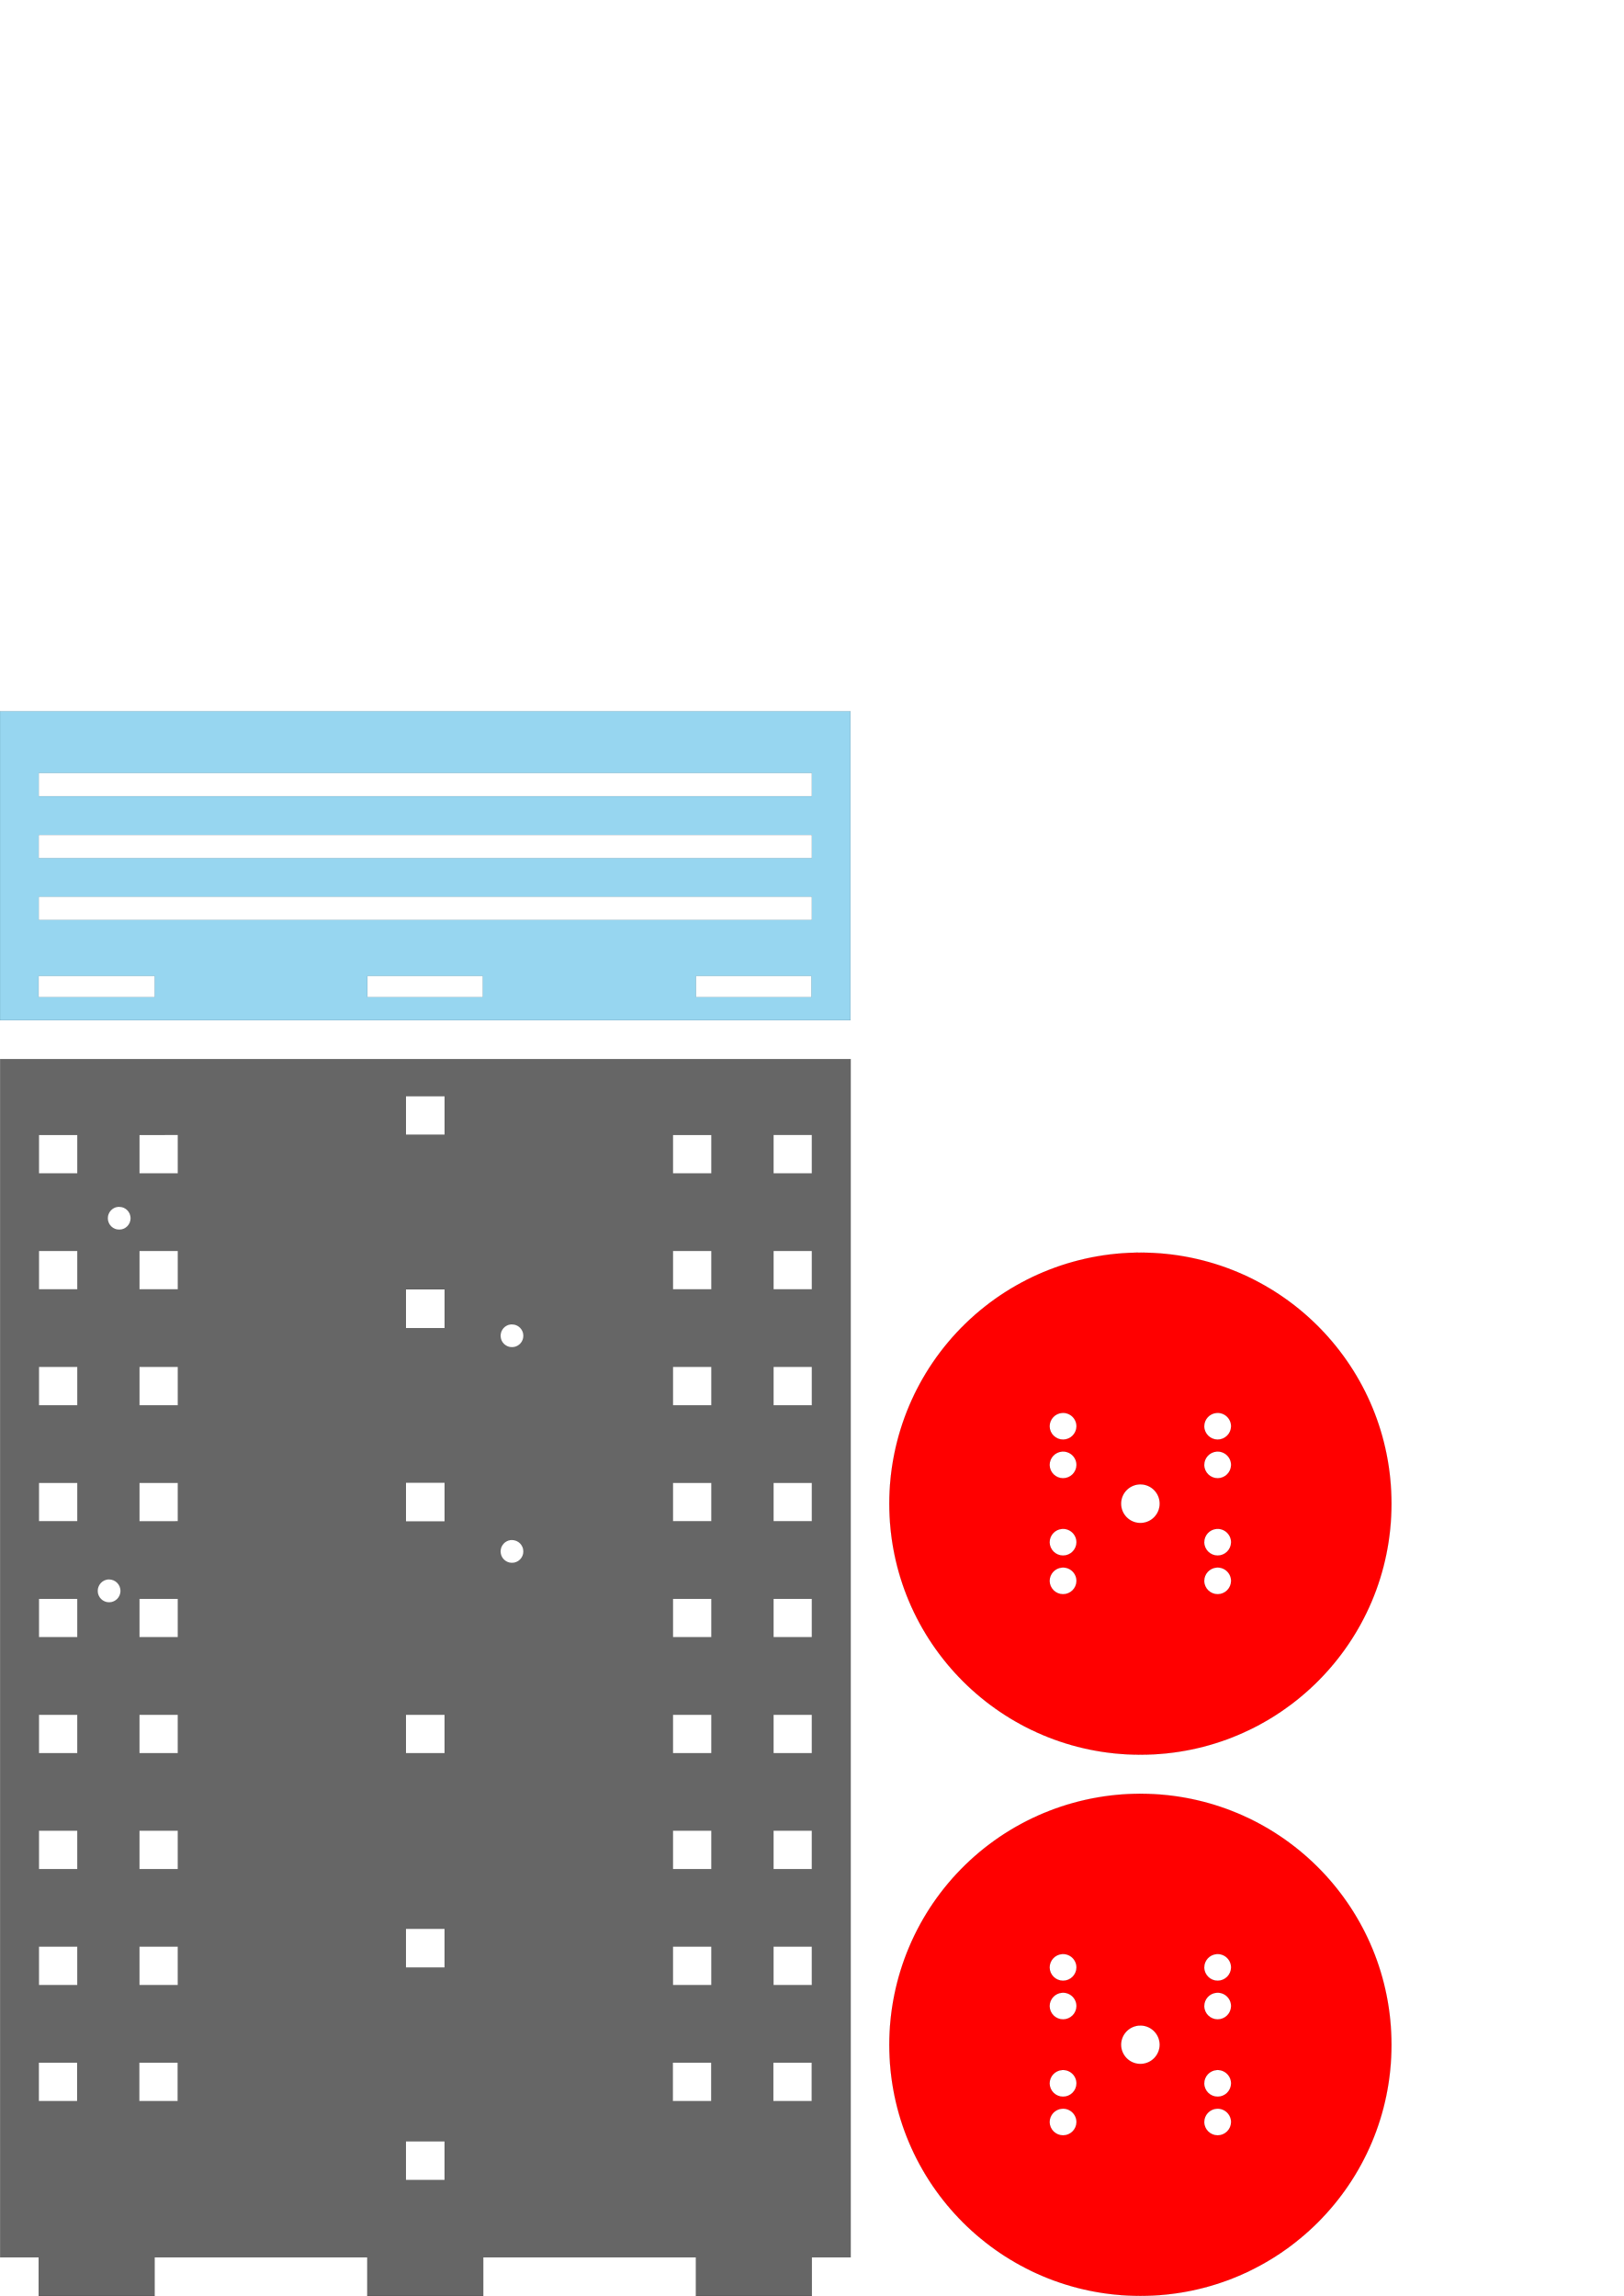
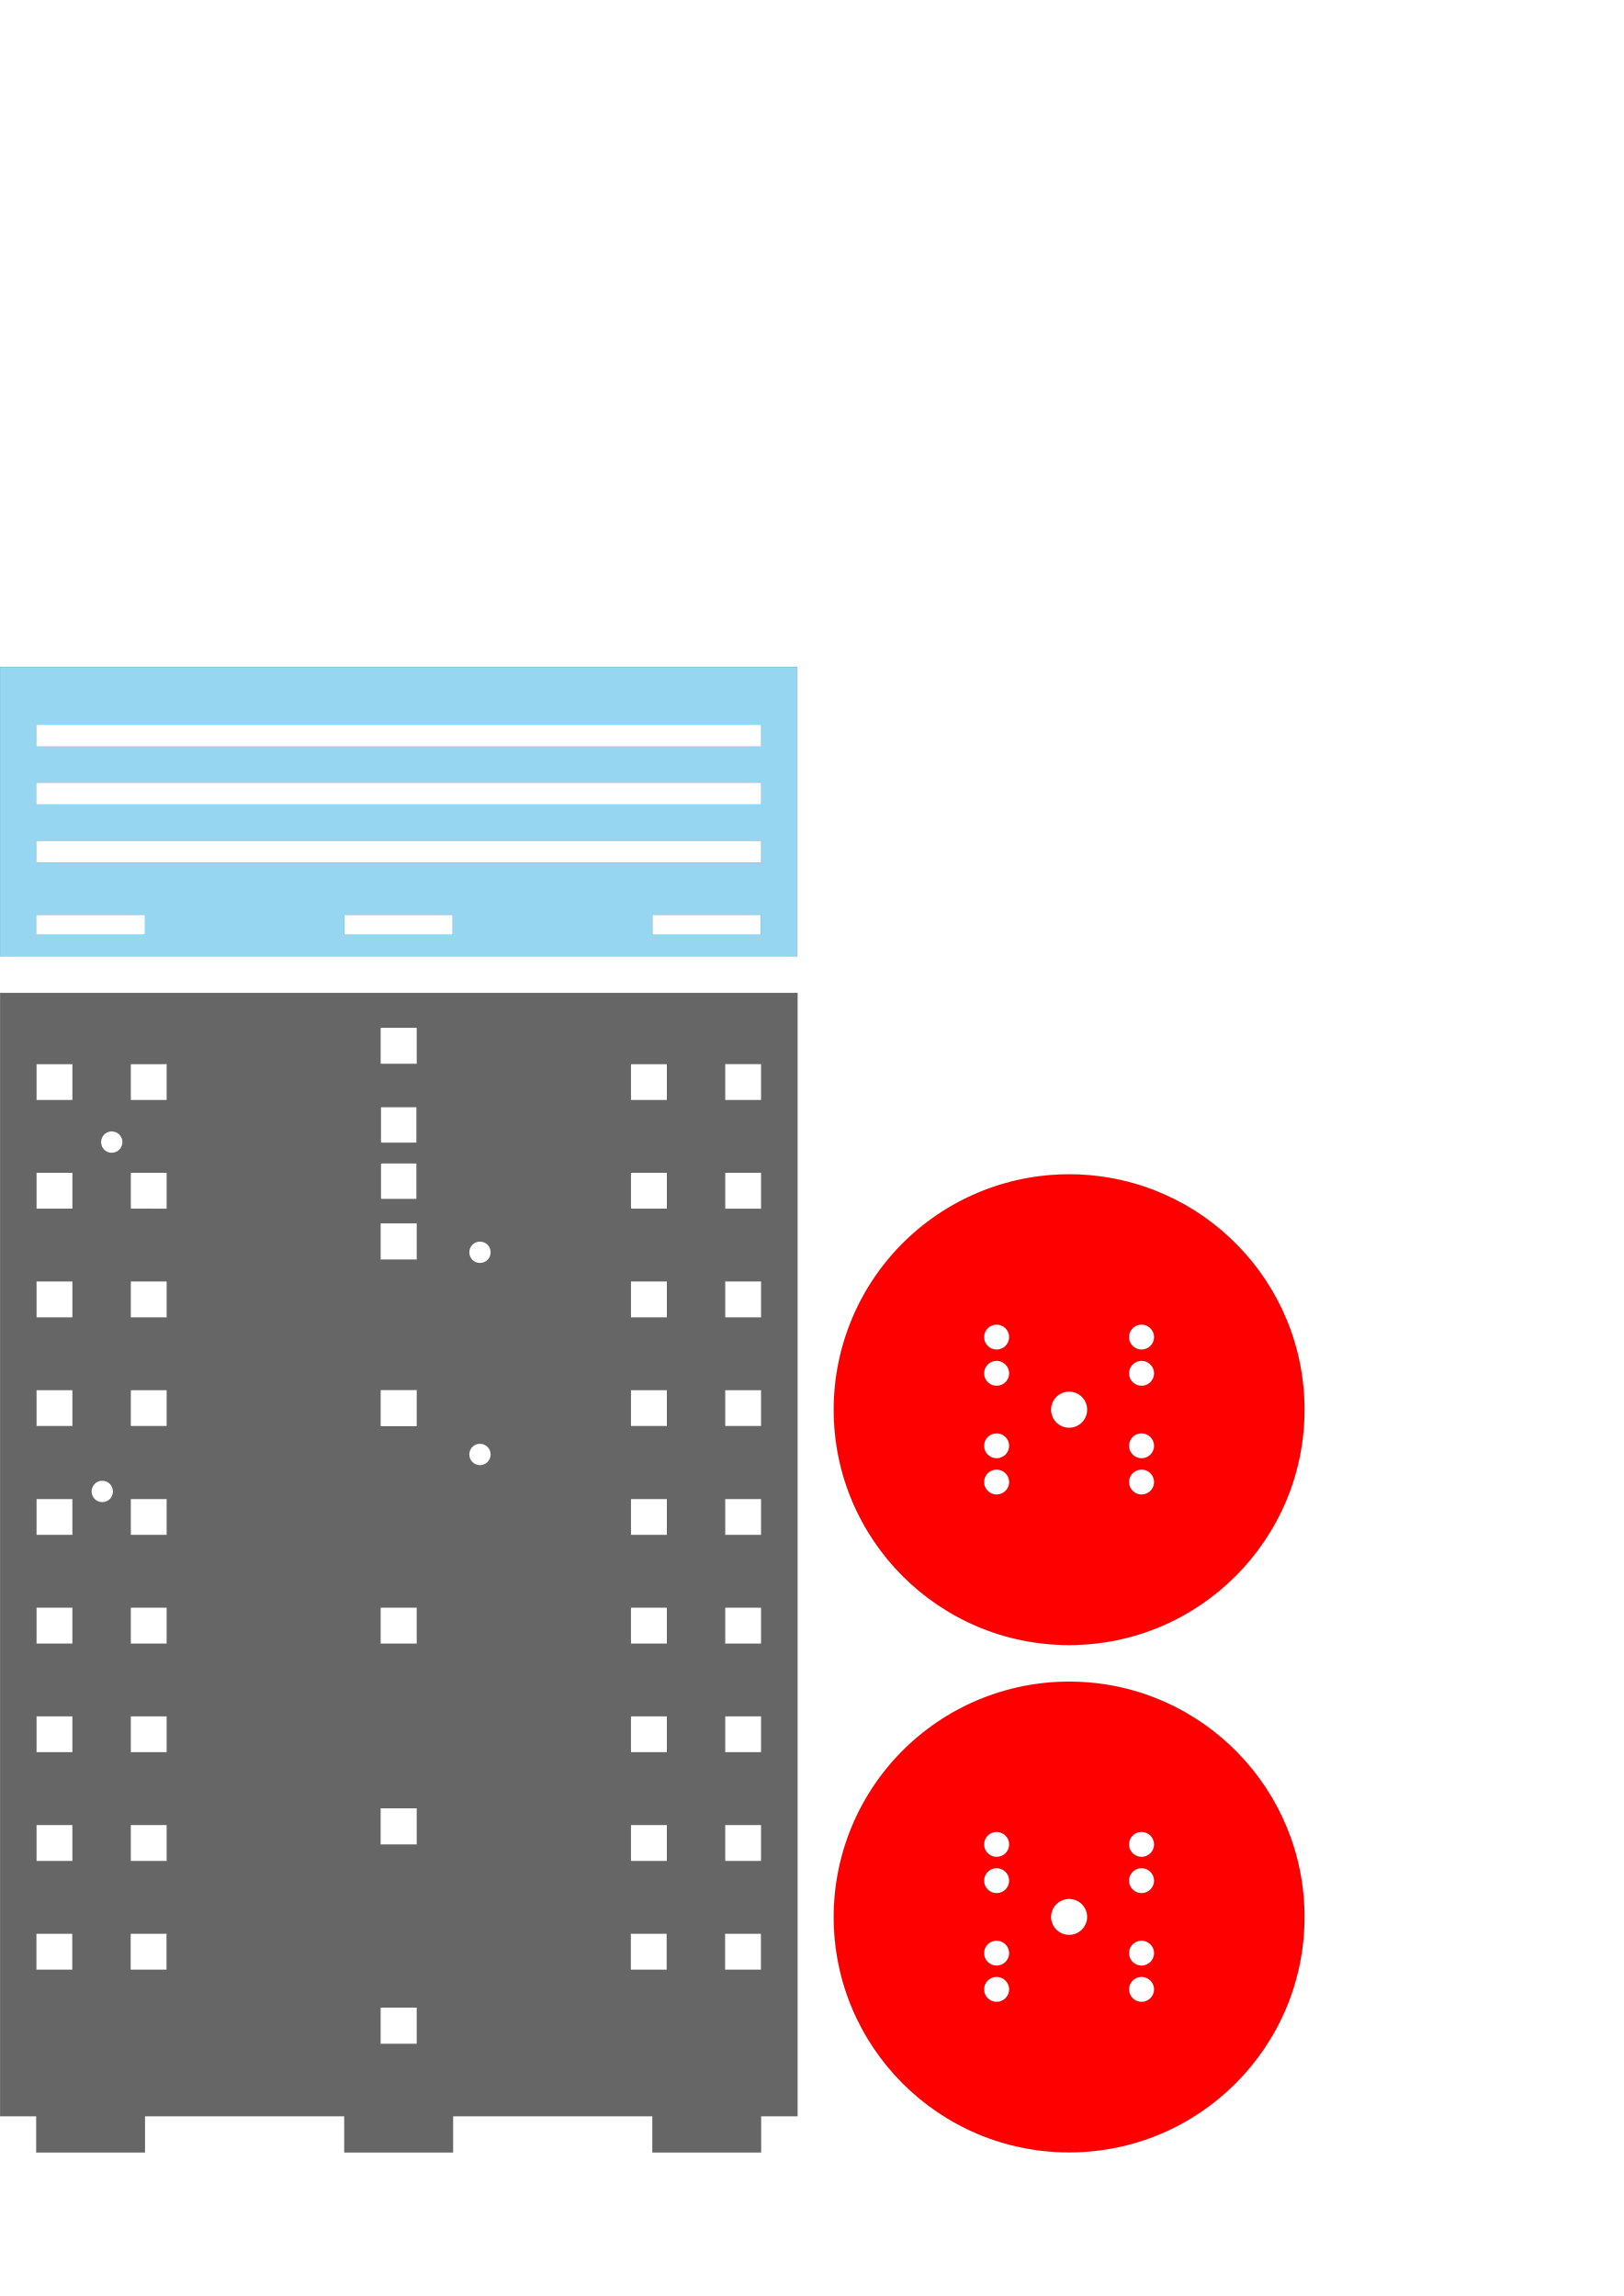
- <svg xmlns="http://www.w3.org/2000/svg" version="1.1" id="svg2" height="1052.362" width="744.094">
+ <svg xmlns="http://www.w3.org/2000/svg" version="1.1" id="svg2" height="297mm" width="210mm">
  <defs id="defs4" />
  <g style="display:inline" transform="translate(53.14961,-51.39945)" id="layer1">
-     <path style="fill:#666666;fill-opacity:1;stroke:#000000;stroke-width:0.035;stroke-miterlimit:4;stroke-opacity:1;stroke-dasharray:none" d="m 0.062,485.433 0,549.213 17.654,0 0,17.717 53.15,0 0,-17.717 97.441,0 0,17.717 53.15,0 0,-17.717 97.441,0 0,17.717 53.15,0 0,-17.717 17.797,0 0,-549.213 z m 185.969,17.004 17.719,0 0,17.656 -17.719,0 z m -168.188,17.781 17.594,0 0,17.594 -17.594,0 z m 46.062,0 17.594,-10e-4 0,17.596 -17.594,-9.4e-4 z m 244.5,0 17.594,0 0,17.594 -17.594,0 z m 46.062,-10e-4 17.594,0 0,17.596 -17.594,0 z M 54.094,553.125 c 0.177,-0.018 0.35,0 0.531,0 2.901,0 5.25,2.349 5.25,5.25 0,2.901 -2.349,5.25 -5.25,5.25 -2.901,0 -5.25,-2.349 -5.25,-5.25 0,-2.72 2.07,-4.981 4.719,-5.25 z m -36.25,20.219 17.594,0 0,17.594 -17.594,0 z m 46.062,0 17.594,0 0,17.595 -17.594,-0.001 z m 244.5,-10e-4 17.594,10e-4 0,17.594 -17.594,0 z m 46.062,-2.5e-4 17.594,0 0,17.596 -17.594,0 z M 186.031,591 l 17.719,0 0,17.719 -17.719,0 z m 48.062,16 c 0.177,-0.018 0.35,0 0.531,0 2.901,0 5.25,2.349 5.25,5.25 0,2.901 -2.349,5.25 -5.25,5.25 -2.901,0 -5.25,-2.349 -5.25,-5.25 0,-2.72 2.07,-4.981 4.719,-5.25 z m -216.25,19.5 17.594,0 0,17.594 -17.594,0 z m 46.062,0 17.594,-8.1e-4 0,17.596 -17.594,-10e-4 z m 244.5,0 17.594,0 0,17.594 -17.594,0 z m 46.062,-8.1e-4 17.594,0 0,17.596 -17.594,0 z m -168.438,53.095 17.719,0 0,17.719 -17.719,0 z m -168.188,0.062 17.594,0 0,17.594 -17.594,0 z m 46.062,0 17.594,-3.7e-4 0,17.594 -17.594,-0.002 z m 244.5,-3.7e-4 17.594,0 0,17.594 -17.594,0 z m 46.062,0 17.594,0 0,17.593 -17.594,0 z m -120.375,26.188 c 0.177,-0.018 0.35,0 0.531,0 2.901,0 5.25,2.349 5.25,5.25 0,2.901 -2.349,5.25 -5.25,5.25 -2.901,0 -5.25,-2.349 -5.25,-5.25 0,-2.72 2.07,-4.981 4.719,-5.25 z m -184.625,18.062 c 0.177,-0.018 0.35,0 0.531,0 2.901,0 5.25,2.38 5.25,5.281 0,2.901 -2.349,5.25 -5.25,5.25 -2.901,0 -5.25,-2.349 -5.25,-5.25 0,-2.72 2.07,-5.009 4.719,-5.281 z m -31.625,8.906 17.594,0 0,17.594 -17.594,0 z m 46.062,0 17.594,0 0,17.593 -17.594,0.001 z m 244.5,8e-5 17.594,-8e-5 0,17.593 -17.594,0 z m 46.062,0 17.594,0 0,17.593 -17.594,0 z m -168.438,53.157 17.719,0 0,17.593 -17.719,0 z m -168.188,-5.2e-4 17.594,0 0,17.594 -17.594,0 z m 46.062,0 17.594,5.2e-4 0,17.593 -17.594,0 z m 244.5,5.2e-4 17.594,0 0,17.593 -17.594,0 z m 46.062,0 17.594,0 0,17.593 -17.594,0 z m -336.625,53.124 17.594,0 0,17.594 -17.594,0 z m 46.062,0 17.594,0 0,17.594 -17.594,0 z m 244.5,0 17.594,3.2e-4 0,17.593 -17.594,0 z m 46.062,3.2e-4 17.594,0 0,17.593 -17.594,0 z m -168.438,44.961 17.719,0 0,17.717 -17.719,0 z m -168.188,8.195 17.594,0 0,17.594 -17.594,0 z m 46.062,0 17.594,0 0,17.594 -17.594,0 z m 244.5,0 17.594,0 0,17.594 -17.594,0 z m 46.062,0 17.594,0 0,17.594 -17.594,0 z m -168.438,89.246 17.719,0 0,17.717 -17.719,0 z m -168.25,-36.09 17.594,0 0,17.594 -17.594,0 z m 46.062,0 17.594,0 0,17.594 -17.594,0 z m 244.5,0 17.594,0 0,17.594 -17.594,0 z m 46.062,0 17.594,0 0,17.594 -17.594,0 z" id="rect2992-7-6" transform="translate(-53.14961,51.39945)" />
+     <path style="fill:#666666;fill-opacity:1;stroke:#000000;stroke-width:0.035;stroke-miterlimit:4;stroke-dasharray:none;stroke-opacity:1" d="m 0.062,485.434 0,549.213 17.654,0 0,17.715 53.148,0 0,-17.715 97.441,0 0,17.715 53.15,0 0,-17.715 97.441,0 0,17.715 53.148,0 0,-17.715 17.797,0 0,-549.213 z m 185.969,17.004 17.719,0 0,17.656 -17.719,0 z M 81.5,520.217 l 0,17.598 -17.594,-0.002 0,-17.594 z m 272.969,0 17.594,0 0,17.598 -17.594,0 z m -336.625,0.002 17.594,0 0,17.594 -17.594,0 z m 290.562,0 17.594,0 0,17.594 -17.594,0 z m -122.199,21.078 17.363,0 0,17.363 -17.363,0 z M 54.094,553.125 c 0.177,-0.018 0.35,0 0.531,0 2.901,0 5.25,2.349 5.25,5.25 0,2.901 -2.349,5.25 -5.25,5.25 -2.901,0 -5.25,-2.349 -5.25,-5.25 0,-2.72 2.07,-4.981 4.719,-5.25 z m 132.113,15.672 17.363,0 0,17.361 -17.363,0 z m 122.199,4.545 17.594,0.002 0,17.594 -17.594,0 z m 46.062,0 17.594,0 0,17.598 -17.594,0 z m -336.625,0.002 17.594,0 0,17.594 -17.594,0 z m 46.062,0 17.594,0 0,17.596 -17.594,-0.002 z m 122.125,24.744 17.719,0 0,17.719 -17.719,0 z M 234.094,607 c 0.177,-0.018 0.35,0 0.531,0 2.901,0 5.25,2.349 5.25,5.25 0,2.901 -2.349,5.25 -5.25,5.25 -2.901,0 -5.25,-2.349 -5.25,-5.25 0,-2.72 2.07,-4.981 4.719,-5.25 z m -216.25,19.5 17.594,0 0,17.594 -17.594,0 z m 46.062,0 17.594,0 0,17.596 -17.594,-0.002 z m 244.5,0 17.594,0 0,17.594 -17.594,0 z m 46.062,0 17.594,0 0,17.596 -17.594,0 z m -168.438,53.094 17.719,0 0,17.719 -17.719,0 z m -168.188,0.062 17.594,0 0,17.594 -17.594,0 z m 46.062,0 17.594,0 0,17.594 -17.594,-0.002 z m 244.5,0 17.594,0 0,17.594 -17.594,0 z m 46.062,0 17.594,0 0,17.592 -17.594,0 z m -120.375,26.188 c 0.177,-0.018 0.35,0 0.531,0 2.901,0 5.25,2.349 5.25,5.25 0,2.901 -2.349,5.25 -5.25,5.25 -2.901,0 -5.25,-2.349 -5.25,-5.25 0,-2.72 2.07,-4.981 4.719,-5.25 z m -184.625,18.062 c 0.177,-0.018 0.35,0 0.531,0 2.901,0 5.25,2.38 5.25,5.281 0,2.901 -2.349,5.25 -5.25,5.25 -2.901,0 -5.25,-2.349 -5.25,-5.25 0,-2.72 2.07,-5.009 4.719,-5.281 z m -31.625,8.906 17.594,0 0,17.594 -17.594,0 z m 46.062,0 17.594,0 0,17.592 -17.594,0.002 z m 244.5,0 17.594,0 0,17.592 -17.594,0 z m 46.062,0 17.594,0 0,17.592 -17.594,0 z m -336.625,53.156 17.594,0 0,17.594 -17.594,0 z m 46.062,0 17.594,0 0,17.594 -17.594,0 z m 122.125,0 17.719,0 0,17.594 -17.719,0 z m 122.375,0 17.594,0 0,17.594 -17.594,0 z m 46.062,0 17.594,0 0,17.594 -17.594,0 z m -336.625,53.125 17.594,0 0,17.594 -17.594,0 z m 46.062,0 17.594,0 0,17.594 -17.594,0 z m 244.5,0 17.594,0 0,17.594 -17.594,0 z m 46.062,0 17.594,0 0,17.594 -17.594,0 z m -168.438,44.961 17.719,0 0,17.717 -17.719,0 z m -168.188,8.195 17.594,0 0,17.594 -17.594,0 z m 46.062,0 17.594,0 0,17.594 -17.594,0 z m 244.5,0 17.594,0 0,17.594 -17.594,0 z m 46.062,0 17.594,0 0,17.594 -17.594,0 z m -336.688,53.156 17.594,0 0,17.594 -17.594,0 z m 46.062,0 17.594,0 0,17.594 -17.594,0 z m 244.5,0 17.594,0 0,17.594 -17.594,0 z m 46.062,0 17.594,0 0,17.594 -17.594,0 z m -168.375,36.09 17.719,0 0,17.717 -17.719,0 z" id="rect2992-7-6" transform="translate(-53.14961,51.39945)" />
  </g>
  <g style="display:inline" id="layer2">
-     <path style="fill:#97d6f0;fill-opacity:1;stroke:#000000;stroke-width:0.035;stroke-miterlimit:4;stroke-dasharray:none;display:inline" d="m 0,325.984 0,141.67 389.75,0 0,-141.67 z m 17.748,28.346 354.299,0.001 0,10.63 -354.299,-10e-4 z m -0.031,28.347 354.346,0 0,10.63 -354.346,0 z m 0.031,28.346 354.299,0 0,10.63 -354.299,0 z m -0.062,36.319 53.181,0 0,9.687 -53.181,0 z m 150.69,0 52.844,0 0,9.687 -52.844,0 z m 150.594,0 52.844,0 0,9.687 -52.844,0 z" id="rect4618" />
+     <path style="display:inline;fill:#97d6f0;fill-opacity:1;stroke:#000000;stroke-width:0.035;stroke-miterlimit:4;stroke-dasharray:none" d="m 0,325.984 0,141.67 389.75,0 0,-141.67 z m 17.748,28.346 354.299,0.001 0,10.63 -354.299,-10e-4 z m -0.031,28.347 354.346,0 0,10.63 -354.346,0 z m 0.031,28.346 354.299,0 0,10.63 -354.299,0 z m -0.062,36.319 53.181,0 0,9.687 -53.181,0 z m 150.69,0 52.844,0 0,9.687 -52.844,0 z m 150.594,0 52.844,0 0,9.687 -52.844,0 z" id="rect4618" />
  </g>
  <g id="layer4" style="display:inline">
-     <path id="path7019" d="m 525.949,822.206 a 115.062,115.062 0 0 0 -118.406,115.031 115.062,115.062 0 0 0 230.125,0 115.062,115.062 0 0 0 -111.719,-115.031 z m -39.219,73.438 a 6.157,6.157 0 0 1 6.594,6.156 6.157,6.157 0 0 1 -12.312,0 6.157,6.157 0 0 1 5.719,-6.156 z m 70.844,0 a 6.157,6.157 0 0 1 6.594,6.156 6.157,6.157 0 0 1 -12.312,0 6.157,6.157 0 0 1 5.719,-6.156 z m -70.844,17.719 a 6.157,6.157 0 0 1 6.594,6.156 6.157,6.157 0 0 1 -12.312,0 6.157,6.157 0 0 1 5.719,-6.156 z m 70.844,0 a 6.157,6.157 0 0 1 6.594,6.156 6.157,6.157 0 0 1 -12.312,0 6.157,6.157 0 0 1 5.719,-6.156 z m -34.719,15.031 a 8.842,8.842 0 0 1 8.594,8.844 8.844,8.844 0 0 1 -17.687,0 8.842,8.842 0 0 1 9.094,-8.844 z m -36.125,20.406 a 6.157,6.157 0 0 1 6.594,6.156 6.157,6.157 0 0 1 -12.312,0 6.157,6.157 0 0 1 5.719,-6.156 z m 70.844,0 a 6.157,6.157 0 0 1 6.594,6.156 6.157,6.157 0 0 1 -12.312,0 6.157,6.157 0 0 1 5.719,-6.156 z m -70.844,17.719 a 6.157,6.157 0 0 1 6.594,6.156 6.157,6.157 0 0 1 -12.312,0 6.157,6.157 0 0 1 5.719,-6.156 z m 70.844,0 a 6.157,6.157 0 0 1 6.594,6.156 6.157,6.157 0 0 1 -12.312,0 6.157,6.157 0 0 1 5.719,-6.156 z" style="fill:#ff0000;fill-opacity:1;stroke:#000000;stroke-width:0.035;stroke-linejoin:round;stroke-miterlimit:4;stroke-opacity:1;stroke-dasharray:none" />
-     <path id="path7019-5" d="m 525.949,574.174 a 115.062,115.062 0 0 0 -118.406,115.031 115.062,115.062 0 0 0 230.125,0 115.062,115.062 0 0 0 -111.719,-115.031 z m -39.219,73.438 a 6.157,6.157 0 0 1 6.594,6.156 6.157,6.157 0 0 1 -12.312,0 6.157,6.157 0 0 1 5.719,-6.156 z m 70.844,0 a 6.157,6.157 0 0 1 6.594,6.156 6.157,6.157 0 0 1 -12.312,0 6.157,6.157 0 0 1 5.719,-6.156 z m -70.844,17.719 a 6.157,6.157 0 0 1 6.594,6.156 6.157,6.157 0 0 1 -12.312,0 6.157,6.157 0 0 1 5.719,-6.156 z m 70.844,0 a 6.157,6.157 0 0 1 6.594,6.156 6.157,6.157 0 0 1 -12.312,0 6.157,6.157 0 0 1 5.719,-6.156 z m -34.719,15.031 a 8.842,8.842 0 0 1 8.594,8.844 8.844,8.844 0 0 1 -17.688,0 8.842,8.842 0 0 1 9.094,-8.844 z m -36.125,20.406 a 6.157,6.157 0 0 1 6.594,6.156 6.157,6.157 0 0 1 -12.312,0 6.157,6.157 0 0 1 5.719,-6.156 z m 70.844,0 a 6.157,6.157 0 0 1 6.594,6.156 6.157,6.157 0 0 1 -12.312,0 6.157,6.157 0 0 1 5.719,-6.156 z m -70.844,17.719 a 6.157,6.157 0 0 1 6.594,6.156 6.157,6.157 0 0 1 -12.312,0 6.157,6.157 0 0 1 5.719,-6.156 z m 70.844,0 a 6.157,6.157 0 0 1 6.594,6.156 6.157,6.157 0 0 1 -12.312,0 6.157,6.157 0 0 1 5.719,-6.156 z" style="fill:#ff0000;fill-opacity:1;stroke:#000000;stroke-width:0.035;stroke-linejoin:round;stroke-miterlimit:4;stroke-opacity:1;stroke-dasharray:none;display:inline" />
+     <path id="path7019" d="m 525.949,822.206 a 115.062,115.062 0 0 0 -118.406,115.031 115.062,115.062 0 0 0 230.125,0 115.062,115.062 0 0 0 -111.719,-115.031 z m -39.219,73.438 a 6.157,6.157 0 0 1 6.594,6.156 6.157,6.157 0 0 1 -12.312,0 6.157,6.157 0 0 1 5.719,-6.156 z m 70.844,0 a 6.157,6.157 0 0 1 6.594,6.156 6.157,6.157 0 0 1 -12.312,0 6.157,6.157 0 0 1 5.719,-6.156 z m -70.844,17.719 a 6.157,6.157 0 0 1 6.594,6.156 6.157,6.157 0 0 1 -12.312,0 6.157,6.157 0 0 1 5.719,-6.156 z m 70.844,0 a 6.157,6.157 0 0 1 6.594,6.156 6.157,6.157 0 0 1 -12.312,0 6.157,6.157 0 0 1 5.719,-6.156 z m -34.719,15.031 a 8.842,8.842 0 0 1 8.594,8.844 8.844,8.844 0 0 1 -17.687,0 8.842,8.842 0 0 1 9.094,-8.844 z m -36.125,20.406 a 6.157,6.157 0 0 1 6.594,6.156 6.157,6.157 0 0 1 -12.312,0 6.157,6.157 0 0 1 5.719,-6.156 z m 70.844,0 a 6.157,6.157 0 0 1 6.594,6.156 6.157,6.157 0 0 1 -12.312,0 6.157,6.157 0 0 1 5.719,-6.156 z m -70.844,17.719 a 6.157,6.157 0 0 1 6.594,6.156 6.157,6.157 0 0 1 -12.312,0 6.157,6.157 0 0 1 5.719,-6.156 z m 70.844,0 a 6.157,6.157 0 0 1 6.594,6.156 6.157,6.157 0 0 1 -12.312,0 6.157,6.157 0 0 1 5.719,-6.156 z" style="fill:#ff0000;fill-opacity:1;stroke:#000000;stroke-width:0.035;stroke-linejoin:round;stroke-miterlimit:4;stroke-dasharray:none;stroke-opacity:1" />
+     <path id="path7019-5" d="m 525.949,574.174 a 115.062,115.062 0 0 0 -118.406,115.031 115.062,115.062 0 0 0 230.125,0 115.062,115.062 0 0 0 -111.719,-115.031 z m -39.219,73.438 a 6.157,6.157 0 0 1 6.594,6.156 6.157,6.157 0 0 1 -12.312,0 6.157,6.157 0 0 1 5.719,-6.156 z m 70.844,0 a 6.157,6.157 0 0 1 6.594,6.156 6.157,6.157 0 0 1 -12.312,0 6.157,6.157 0 0 1 5.719,-6.156 z m -70.844,17.719 a 6.157,6.157 0 0 1 6.594,6.156 6.157,6.157 0 0 1 -12.312,0 6.157,6.157 0 0 1 5.719,-6.156 z m 70.844,0 a 6.157,6.157 0 0 1 6.594,6.156 6.157,6.157 0 0 1 -12.312,0 6.157,6.157 0 0 1 5.719,-6.156 z m -34.719,15.031 a 8.842,8.842 0 0 1 8.594,8.844 8.844,8.844 0 0 1 -17.688,0 8.842,8.842 0 0 1 9.094,-8.844 z m -36.125,20.406 a 6.157,6.157 0 0 1 6.594,6.156 6.157,6.157 0 0 1 -12.312,0 6.157,6.157 0 0 1 5.719,-6.156 z m 70.844,0 a 6.157,6.157 0 0 1 6.594,6.156 6.157,6.157 0 0 1 -12.312,0 6.157,6.157 0 0 1 5.719,-6.156 z m -70.844,17.719 a 6.157,6.157 0 0 1 6.594,6.156 6.157,6.157 0 0 1 -12.312,0 6.157,6.157 0 0 1 5.719,-6.156 z m 70.844,0 a 6.157,6.157 0 0 1 6.594,6.156 6.157,6.157 0 0 1 -12.312,0 6.157,6.157 0 0 1 5.719,-6.156 z" style="display:inline;fill:#ff0000;fill-opacity:1;stroke:#000000;stroke-width:0.035;stroke-linejoin:round;stroke-miterlimit:4;stroke-dasharray:none;stroke-opacity:1" />
  </g>
  <g style="display:none" id="layer3">
-     <path id="path3132" d="m 3.898,739.207 232.217,0 0,-8.931 8.931,-8.931 0,-116.109 -8.931,-8.931 0,-40.191 -4.466,-4.466 -227.751,2e-5 z" style="fill:none;stroke:#000000;stroke-width:0.709;stroke-linecap:round;stroke-linejoin:round;stroke-miterlimit:4;stroke-opacity:1;stroke-dasharray:none" />
+     <path id="path3132" d="m 3.898,739.207 232.217,0 0,-8.931 8.931,-8.931 0,-116.109 -8.931,-8.931 0,-40.191 -4.466,-4.466 -227.751,2e-5 z" style="fill:none;stroke:#000000;stroke-width:0.709;stroke-linecap:round;stroke-linejoin:round;stroke-miterlimit:4;stroke-dasharray:none;stroke-opacity:1" />
    <g id="g3867" transform="matrix(0.6162273,0,0,0.6162273,160.4347,730.1259)">
      <path id="path3869" transform="translate(9,0)" d="M 0,-12 -8,9 M 0,-12 8,9 M -5,2 5,2" style="fill:none;stroke:#000000" />
      <path id="path3871" transform="translate(25,0)" d="m -3,-5 0,14 m 0,-8 1,-3 2,-2 2,-1 3,0" style="fill:none;stroke:#000000" />
      <path id="path3873" transform="translate(40,0)" d="M 6,-12 6,9 M 6,-2 4,-4 2,-5 l -3,0 -2,1 -2,2 -1,3 0,2 1,3 2,2 2,1 3,0 2,-1 2,-2" style="fill:none;stroke:#000000" />
      <path id="path3875" transform="translate(59,0)" d="M -5,-5 -5,5 -4,8 -2,9 1,9 3,8 6,5 M 6,-5 6,9" style="fill:none;stroke:#000000" />
      <path id="path3877" transform="translate(73,0)" d="m -1,-12 1,1 1,-1 -1,-1 -1,1 m 1,7 0,14" style="fill:none;stroke:#000000" />
      <path id="path3879" transform="translate(86,0)" d="m -5,-5 0,14 m 0,-10 3,-3 2,-1 3,0 2,1 1,3 0,10" style="fill:none;stroke:#000000" />
      <path id="path3881" transform="translate(105,0)" d="m -1,-5 -2,1 -2,2 -1,3 0,2 1,3 2,2 2,1 L 2,9 4,8 6,6 7,3 7,1 6,-2 4,-4 2,-5 -1,-5" style="fill:none;stroke:#000000" />
    </g>
  </g>
  <g style="display:none" id="layer5">
    <path style="fill:none;stroke:#000000;stroke-width:0.709;stroke-linejoin:round;stroke-miterlimit:4;stroke-opacity:1" d="m 300.827,574.469 30.32,0 m 17.16,0 20.094,0 0,158.745 -20.362,-0.002 m -17.095,0 -30.175,0 m -17.306,0 -34.832,0.002 0,-158.745 34.832,0" id="rect3901" />
    <g transform="matrix(0.6442376,0,0,0.6442376,251.6138,716.8164)" id="g3924">
      <path style="fill:none;stroke:#000000" d="m -7,-12 0,21 m 0,-21 9,0 3,1 1,1 1,2 0,2 -1,2 -1,1 -3,1 m -9,0 9,0 3,1 L 6,0 7,2 7,5 6,7 5,8 2,9 -7,9" transform="translate(11,0)" id="path3926" />
      <path style="fill:none;stroke:#000000" d="m -3,-5 0,14 m 0,-8 1,-3 2,-2 2,-1 3,0" transform="translate(28,0)" id="path3928" />
      <path style="fill:none;stroke:#000000" d="M -6,1 6,1 6,-1 5,-3 4,-4 2,-5 l -3,0 -2,1 -2,2 -1,3 0,2 1,3 2,2 2,1 3,0 2,-1 2,-2" transform="translate(43,0)" id="path3930" />
      <path style="fill:none;stroke:#000000" d="M 6,-5 6,9 M 6,-2 4,-4 2,-5 l -3,0 -2,1 -2,2 -1,3 0,2 1,3 2,2 2,1 3,0 2,-1 2,-2" transform="translate(61,0)" id="path3932" />
      <path style="fill:none;stroke:#000000" d="M 6,-12 6,9 M 6,-2 4,-4 2,-5 l -3,0 -2,1 -2,2 -1,3 0,2 1,3 2,2 2,1 3,0 2,-1 2,-2" transform="translate(80,0)" id="path3934" />
      <path style="fill:none;stroke:#000000" d="m -6,-12 0,21 m 0,-11 2,-2 2,-1 3,0 2,1 2,2 L 6,1 6,3 5,6 3,8 1,9 -2,9 -4,8 -6,6" transform="translate(100,0)" id="path3936" />
      <path style="fill:none;stroke:#000000" d="m -1,-5 -2,1 -2,2 -1,3 0,2 1,3 2,2 2,1 L 2,9 4,8 6,6 7,3 7,1 6,-2 4,-4 2,-5 -1,-5" transform="translate(118,0)" id="path3938" />
      <path style="fill:none;stroke:#000000" d="M 6,-5 6,9 M 6,-2 4,-4 2,-5 l -3,0 -2,1 -2,2 -1,3 0,2 1,3 2,2 2,1 3,0 2,-1 2,-2" transform="translate(137,0)" id="path3940" />
      <path style="fill:none;stroke:#000000" d="m -3,-5 0,14 m 0,-8 1,-3 2,-2 2,-1 3,0" transform="translate(154,0)" id="path3942" />
      <path style="fill:none;stroke:#000000" d="M 6,-12 6,9 M 6,-2 4,-4 2,-5 l -3,0 -2,1 -2,2 -1,3 0,2 1,3 2,2 2,1 3,0 2,-1 2,-2" transform="translate(169,0)" id="path3944" />
    </g>
  </g>
  <g style="display:none" id="layer6">
-     <rect y="799.125" x="275.775" height="137.758" width="91.697" id="rect3977" style="fill:none;stroke:#000000;stroke-width:0.7;stroke-linejoin:round;stroke-miterlimit:4;stroke-opacity:1;stroke-dasharray:none" />
+     <rect y="799.125" x="275.775" height="137.758" width="91.697" id="rect3977" style="fill:none;stroke:#000000;stroke-width:0.7;stroke-linejoin:round;stroke-miterlimit:4;stroke-dasharray:none;stroke-opacity:1" />
    <g id="g4013" transform="matrix(0.6442376,0,0,0.6442376,293.649,928.8979)">
      <path id="path4015" transform="translate(10,0)" d="m 7,-9 -2,-2 -3,-1 -4,0 -3,1 -2,2 0,2 1,2 1,1 2,1 6,2 L 5,0 6,1 7,3 7,6 5,8 2,9 -2,9 -5,8 -7,6" style="fill:none;stroke:#000000" />
      <path id="path4017" transform="translate(29,0)" d="M -6,1 6,1 6,-1 5,-3 4,-4 2,-5 l -3,0 -2,1 -2,2 -1,3 0,2 1,3 2,2 2,1 3,0 2,-1 2,-2" style="fill:none;stroke:#000000" />
      <path id="path4019" transform="translate(45,0)" d="m -3,-5 0,14 m 0,-8 1,-3 2,-2 2,-1 3,0" style="fill:none;stroke:#000000" />
      <path id="path4021" transform="translate(59,0)" d="M -6,-5 0,9 M 6,-5 0,9" style="fill:none;stroke:#000000" />
      <path id="path4023" transform="translate(76,0)" d="m -1,-5 -2,1 -2,2 -1,3 0,2 1,3 2,2 2,1 L 2,9 4,8 6,6 7,3 7,1 6,-2 4,-4 2,-5 -1,-5" style="fill:none;stroke:#000000" />
    </g>
-     <rect y="799.125" x="3.758" height="137.758" width="91.697" id="rect3977-7" style="fill:none;stroke:#000000;stroke-width:0.7;stroke-linejoin:round;stroke-miterlimit:4;stroke-opacity:1;stroke-dasharray:none;display:inline" />
+     <rect y="799.125" x="3.758" height="137.758" width="91.697" id="rect3977-7" style="display:inline;fill:none;stroke:#000000;stroke-width:0.7;stroke-linejoin:round;stroke-miterlimit:4;stroke-dasharray:none;stroke-opacity:1" />
    <g style="display:inline" id="g4013-7" transform="matrix(0.6442376,0,0,0.6442376,18.41125,928.8979)">
      <path id="path4015-2" transform="translate(10,0)" d="m 7,-9 -2,-2 -3,-1 -4,0 -3,1 -2,2 0,2 1,2 1,1 2,1 6,2 L 5,0 6,1 7,3 7,6 5,8 2,9 -2,9 -5,8 -7,6" style="fill:none;stroke:#000000" />
      <path id="path4017-0" transform="translate(29,0)" d="M -6,1 6,1 6,-1 5,-3 4,-4 2,-5 l -3,0 -2,1 -2,2 -1,3 0,2 1,3 2,2 2,1 3,0 2,-1 2,-2" style="fill:none;stroke:#000000" />
      <path id="path4019-3" transform="translate(45,0)" d="m -3,-5 0,14 m 0,-8 1,-3 2,-2 2,-1 3,0" style="fill:none;stroke:#000000" />
      <path id="path4021-6" transform="translate(59,0)" d="M -6,-5 0,9 M 6,-5 0,9" style="fill:none;stroke:#000000" />
      <path id="path4023-6" transform="translate(76,0)" d="m -1,-5 -2,1 -2,2 -1,3 0,2 1,3 2,2 2,1 L 2,9 4,8 6,6 7,3 7,1 6,-2 4,-4 2,-5 -1,-5" style="fill:none;stroke:#000000" />
    </g>
  </g>
  <g style="display:none" id="layer7">
-     <rect style="fill:none;stroke:#000000;stroke-width:0.709;stroke-linejoin:round;stroke-miterlimit:4;stroke-opacity:1;stroke-dasharray:none" id="rect4100" width="109.843" height="205.512" x="130.986" y="805.111" />
+     <rect style="fill:none;stroke:#000000;stroke-width:0.709;stroke-linejoin:round;stroke-miterlimit:4;stroke-dasharray:none;stroke-opacity:1" id="rect4100" width="109.843" height="205.512" x="130.986" y="805.111" />
    <g transform="matrix(0.6442376,0,0,0.6442376,162.4649,1002.696)" id="g4841">
      <path style="fill:none;stroke:#000000" d="m -7,-12 0,21 m 0,-21 9,0 3,1 1,1 1,2 0,2 -1,2 -1,1 -3,1 m -9,0 9,0 3,1 L 6,0 7,2 7,5 6,7 5,8 2,9 -7,9" transform="translate(11,0)" id="path4843" />
      <path style="fill:none;stroke:#000000" d="M 6,-5 6,9 M 6,-2 4,-4 2,-5 l -3,0 -2,1 -2,2 -1,3 0,2 1,3 2,2 2,1 3,0 2,-1 2,-2" transform="translate(30,0)" id="path4845" />
      <path style="fill:none;stroke:#000000" d="M 0,-12 0,5 1,8 3,9 5,9 m -8,-14 7,0" transform="translate(45,0)" id="path4847" />
      <path style="fill:none;stroke:#000000" d="M 0,-12 0,5 1,8 3,9 5,9 m -8,-14 7,0" transform="translate(57,0)" id="path4849" />
      <path style="fill:none;stroke:#000000" d="M 0,4 -1,5 0,6 1,5 0,4" transform="translate(68,0)" id="path4851" />
    </g>
  </g>
  <g style="display:none" id="layer8">
    <path id="rect5035" d="m 42.52,568.095 28.873,-1e-4 m 19.67,1e-4 39.992,-3.2e-4 0,63.378 -40.27,0 m -18.778,0 -30.304,0 m -17.715,0 -20.091,0 0,-63.378 19.7,3.2e-4" style="opacity:0.92;fill:none;stroke:#000000;stroke-width:0.709;stroke-linejoin:round;stroke-miterlimit:4;stroke-opacity:1" />
    <g id="g5095" transform="matrix(0.6162273,0,0,0.6162273,23.90892,610.9346)">
      <path id="path5097" transform="translate(10,0)" d="M -6,-12 -6,9 M -6,9 6,9" style="fill:none;stroke:#000000" />
      <path id="path5099" transform="translate(26,0)" d="M -6,1 6,1 6,-1 5,-3 4,-4 2,-5 l -3,0 -2,1 -2,2 -1,3 0,2 1,3 2,2 2,1 3,0 2,-1 2,-2" style="fill:none;stroke:#000000" />
      <path id="path5101" transform="translate(44,0)" d="m -1,-5 -2,1 -2,2 -1,3 0,2 1,3 2,2 2,1 L 2,9 4,8 6,6 7,3 7,1 6,-2 4,-4 2,-5 -1,-5" style="fill:none;stroke:#000000" />
      <path id="path5103" transform="translate(64,0)" d="m 7,-9 -2,-2 -3,-1 -4,0 -3,1 -2,2 0,2 1,2 1,1 2,1 6,2 L 5,0 6,1 7,3 7,6 5,8 2,9 -2,9 -5,8 -7,6" style="fill:none;stroke:#000000" />
      <path id="path5105" transform="translate(79,0)" d="M 0,-12 0,5 1,8 3,9 5,9 m -8,-14 7,0" style="fill:none;stroke:#000000" />
      <path id="path5107" transform="translate(90,0)" d="m -1,-12 1,1 1,-1 -1,-1 -1,1 m 1,7 0,14" style="fill:none;stroke:#000000" />
      <path id="path5109" transform="translate(103,0)" d="m 6,-2 -2,-2 -2,-1 -3,0 -2,1 -2,2 -1,3 0,2 1,3 2,2 2,1 3,0 2,-1 2,-2" style="fill:none;stroke:#000000" />
      <path id="path5111" transform="translate(121,0)" d="M -5,-12 -5,9 M 5,-5 -5,5 m 4,-4 7,8" style="fill:none;stroke:#000000" />
    </g>
  </g>
  <g id="layer9" style="display:none">
    <g id="g5473" transform="matrix(0.4724409,0,0,0.4724409,24.35479,655.1572)">
      <path id="path5475" transform="translate(10,0)" d="m 7,-9 -2,-2 -3,-1 -4,0 -3,1 -2,2 0,2 1,2 1,1 2,1 6,2 L 5,0 6,1 7,3 7,6 5,8 2,9 -2,9 -5,8 -7,6" style="fill:none;stroke:#000000" />
      <path id="path5477" transform="translate(24,0)" d="m -1,-12 1,1 1,-1 -1,-1 -1,1 m 1,7 0,14" style="fill:none;stroke:#000000" />
      <path id="path5479" transform="translate(43,0)" d="m -11,-5 0,14 m 0,-10 3,-3 2,-1 3,0 2,1 1,3 0,10 m 0,-10 3,-3 2,-1 3,0 2,1 1,3 0,10" style="fill:none;stroke:#000000" />
      <path id="path5481" transform="translate(68,0)" d="m -6,-5 0,21 m 0,-18 2,-2 2,-1 3,0 2,1 2,2 L 6,1 6,3 5,6 3,8 1,9 -2,9 -4,8 -6,6" style="fill:none;stroke:#000000" />
      <path id="path5483" transform="translate(81,0)" d="M 0,-12 0,9" style="fill:none;stroke:#000000" />
      <path id="path5485" transform="translate(94,0)" d="M -6,1 6,1 6,-1 5,-3 4,-4 2,-5 l -3,0 -2,1 -2,2 -1,3 0,2 1,3 2,2 2,1 3,0 2,-1 2,-2" style="fill:none;stroke:#000000" />
      <path id="path5487" transform="translate(114,0)" d="m -7,-12 0,21 m 0,-21 9,0 3,1 1,1 1,2 0,2 -1,2 -1,1 -3,1 m -9,0 9,0 3,1 L 6,0 7,2 7,5 6,7 5,8 2,9 -7,9" style="fill:none;stroke:#000000" />
      <path id="path5489" transform="translate(133,0)" d="m -1,-5 -2,1 -2,2 -1,3 0,2 1,3 2,2 2,1 L 2,9 4,8 6,6 7,3 7,1 6,-2 4,-4 2,-5 -1,-5" style="fill:none;stroke:#000000" />
      <path id="path5491" transform="translate(148,0)" d="M 0,-12 0,5 1,8 3,9 5,9 m -8,-14 7,0" style="fill:none;stroke:#000000" />
      <path id="path5493" transform="translate(163,0)" d="" style="fill:none;stroke:#000000" />
      <path id="path5495" transform="translate(180,0)" d="M -8,-12 0,9 M 8,-12 0,9" style="fill:none;stroke:#000000" />
      <path id="path5497" transform="translate(199,0)" d="m -6,-7 0,-1 1,-2 1,-1 2,-1 4,0 2,1 1,1 1,2 0,2 L 5,-4 3,-1 -7,9 7,9" style="fill:none;stroke:#000000" />
    </g>
    <g transform="matrix(0.488732,0,0,0.488732,23.73081,707.8697)" id="g5657">
      <path style="fill:none;stroke:#000000" d="m -5,-12 0,21 m 0,-10 3,-3 2,-1 3,0 2,1 1,3 0,10" transform="translate(9,0)" id="path5659" />
      <path style="fill:none;stroke:#000000" d="M 6,-5 6,9 M 6,-2 4,-4 2,-5 l -3,0 -2,1 -2,2 -1,3 0,2 1,3 2,2 2,1 3,0 2,-1 2,-2" transform="translate(28,0)" id="path5661" />
      <path style="fill:none;stroke:#000000" d="m 6,-2 -2,-2 -2,-1 -3,0 -2,1 -2,2 -1,3 0,2 1,3 2,2 2,1 3,0 2,-1 2,-2" transform="translate(47,0)" id="path5663" />
      <path style="fill:none;stroke:#000000" d="M -5,-12 -5,9 M 5,-5 -5,5 m 4,-4 7,8" transform="translate(65,0)" id="path5665" />
      <path style="fill:none;stroke:#000000" d="m -11,-5 0,14 m 0,-10 3,-3 2,-1 3,0 2,1 1,3 0,10 m 0,-10 3,-3 2,-1 3,0 2,1 1,3 0,10" transform="translate(88,0)" id="path5667" />
      <path style="fill:none;stroke:#000000" d="M -6,1 6,1 6,-1 5,-3 4,-4 2,-5 l -3,0 -2,1 -2,2 -1,3 0,2 1,3 2,2 2,1 3,0 2,-1 2,-2" transform="translate(112,0)" id="path5669" />
      <path style="fill:none;stroke:#000000" d="M 0,-12 0,9" transform="translate(125,0)" id="path5671" />
      <path style="fill:none;stroke:#000000" d="m -6,-12 0,21 m 0,-11 2,-2 2,-1 3,0 2,1 2,2 L 6,1 6,3 5,6 3,8 1,9 -2,9 -4,8 -6,6" transform="translate(139,0)" id="path5673" />
      <path style="fill:none;stroke:#000000" d="m -1,-5 -2,1 -2,2 -1,3 0,2 1,3 2,2 2,1 L 2,9 4,8 6,6 7,3 7,1 6,-2 4,-4 2,-5 -1,-5" transform="translate(157,0)" id="path5675" />
      <path style="fill:none;stroke:#000000" d="M -5,-5 -5,5 -4,8 -2,9 1,9 3,8 6,5 M 6,-5 6,9" transform="translate(176,0)" id="path5677" />
      <path style="fill:none;stroke:#000000" d="m -3,-5 0,14 m 0,-8 1,-3 2,-2 2,-1 3,0" transform="translate(193,0)" id="path5679" />
      <path style="fill:none;stroke:#000000" d="m -5,-5 0,14 m 0,-10 3,-3 2,-1 3,0 2,1 1,3 0,10" transform="translate(208,0)" id="path5681" />
      <path style="fill:none;stroke:#000000" d="M -6,1 6,1 6,-1 5,-3 4,-4 2,-5 l -3,0 -2,1 -2,2 -1,3 0,2 1,3 2,2 2,1 3,0 2,-1 2,-2" transform="translate(227,0)" id="path5683" />
      <path style="fill:none;stroke:#000000" d="M 0,4 -1,5 0,6 1,5 0,4" transform="translate(240,0)" id="path5685" />
      <path style="fill:none;stroke:#000000" d="m -1,-5 -2,1 -2,2 -1,3 0,2 1,3 2,2 2,1 L 2,9 4,8 6,6 7,3 7,1 6,-2 4,-4 2,-5 -1,-5" transform="translate(253,0)" id="path5687" />
      <path style="fill:none;stroke:#000000" d="m -3,-5 0,14 m 0,-8 1,-3 2,-2 2,-1 3,0" transform="translate(270,0)" id="path5689" />
      <path style="fill:none;stroke:#000000" d="m 6,-5 0,16 -1,3 -1,1 -2,1 -3,0 -2,-1 M 6,-2 4,-4 2,-5 l -3,0 -2,1 -2,2 -1,3 0,2 1,3 2,2 2,1 3,0 2,-1 2,-2" transform="translate(285,0)" id="path5691" />
    </g>
    <g id="g5887" transform="matrix(0.3957933,0,0,0.4294918,16.72672,433.1531)">
      <path id="path5889" transform="translate(10,0)" d="M 1,-16 -6,16 M 7,-16 0,16 M -6,-3 8,-3 M -7,3 7,3" style="fill:none;stroke:#000000" />
      <path id="path5891" transform="translate(30,0)" d="m -5,-5 0,14 m 0,-10 3,-3 2,-1 3,0 2,1 1,3 0,10" style="fill:none;stroke:#000000" />
      <path id="path5893" transform="translate(50,0)" d="m -6,-12 0,21 m 0,-11 2,-2 2,-1 3,0 2,1 2,2 L 6,1 6,3 5,6 3,8 1,9 -2,9 -4,8 -6,6" style="fill:none;stroke:#000000" />
      <path id="path5895" transform="translate(68,0)" d="M 6,-12 6,9 M 6,-2 4,-4 2,-5 l -3,0 -2,1 -2,2 -1,3 0,2 1,3 2,2 2,1 3,0 2,-1 2,-2" style="fill:none;stroke:#000000" />
      <path id="path5897" transform="translate(88,0)" d="m -6,-12 0,21 m 0,-11 2,-2 2,-1 3,0 2,1 2,2 L 6,1 6,3 5,6 3,8 1,9 -2,9 -4,8 -6,6" style="fill:none;stroke:#000000" />
      <path id="path5899" transform="translate(104,0)" d="m -3,-5 0,14 m 0,-8 1,-3 2,-2 2,-1 3,0" style="fill:none;stroke:#000000" />
      <path id="path5901" transform="translate(114,0)" d="m -1,-12 1,1 1,-1 -1,-1 -1,1 m 1,7 0,14" style="fill:none;stroke:#000000" />
      <path id="path5903" transform="translate(126,0)" d="m 6,-2 -1,-2 -3,-1 -3,0 -3,1 -1,2 1,2 2,1 L 3,2 5,3 6,5 6,6 5,8 2,9 -1,9 -4,8 -5,6" style="fill:none;stroke:#000000" />
      <path id="path5905" transform="translate(143,0)" d="" style="fill:none;stroke:#000000" />
      <path id="path5907" transform="translate(161,0)" d="m -6,-7 0,-1 1,-2 1,-1 2,-1 4,0 2,1 1,1 1,2 0,2 L 5,-4 3,-1 -7,9 7,9" style="fill:none;stroke:#000000" />
      <path id="path5909" transform="translate(181,0)" d="m -1,-12 -3,1 -2,3 -1,5 0,3 1,5 2,3 3,1 2,0 3,-1 2,-3 1,-5 0,-3 -1,-5 -2,-3 -3,-1 -2,0" style="fill:none;stroke:#000000" />
      <path id="path5911" transform="translate(201,0)" d="m -4,-8 2,-1 3,-3 0,21" style="fill:none;stroke:#000000" />
      <path id="path5913" transform="translate(221,0)" d="m -5,-12 11,0 -6,8 3,0 2,1 1,1 L 7,1 7,3 6,6 4,8 1,9 -2,9 -5,8 -6,7 -7,5" style="fill:none;stroke:#000000" />
      <path id="path5915" transform="translate(244,0)" d="M -9,0 9,0" style="fill:none;stroke:#000000" />
      <path id="path5917" transform="translate(267,0)" d="m -4,-8 2,-1 3,-3 0,21" style="fill:none;stroke:#000000" />
      <path id="path5919" transform="translate(287,0)" d="m -4,-8 2,-1 3,-3 0,21" style="fill:none;stroke:#000000" />
      <path id="path5921" transform="translate(310,0)" d="M -9,0 9,0" style="fill:none;stroke:#000000" />
      <path id="path5923" transform="translate(333,0)" d="m -5,-12 11,0 -6,8 3,0 2,1 1,1 L 7,1 7,3 6,6 4,8 1,9 -2,9 -5,8 -6,7 -7,5" style="fill:none;stroke:#000000" />
      <path id="path5925" transform="translate(353,0)" d="m -1,-12 -3,1 -2,3 -1,5 0,3 1,5 2,3 3,1 2,0 3,-1 2,-3 1,-5 0,-3 -1,-5 -2,-3 -3,-1 -2,0" style="fill:none;stroke:#000000" />
    </g>
  </g>
  <g id="layer10" style="display:none">
-     <rect style="fill:#ffff00;fill-opacity:1;stroke:#000000;stroke-width:0.035;stroke-linejoin:miter;stroke-miterlimit:4;stroke-opacity:1;stroke-dasharray:none" id="rect5086" width="230.315" height="230.315" x="407.48" y="327.734" />
+     <rect style="fill:#ffff00;fill-opacity:1;stroke:#000000;stroke-width:0.035;stroke-linejoin:miter;stroke-miterlimit:4;stroke-dasharray:none;stroke-opacity:1" id="rect5086" width="230.315" height="230.315" x="407.48" y="327.734" />
  </g>
</svg>
